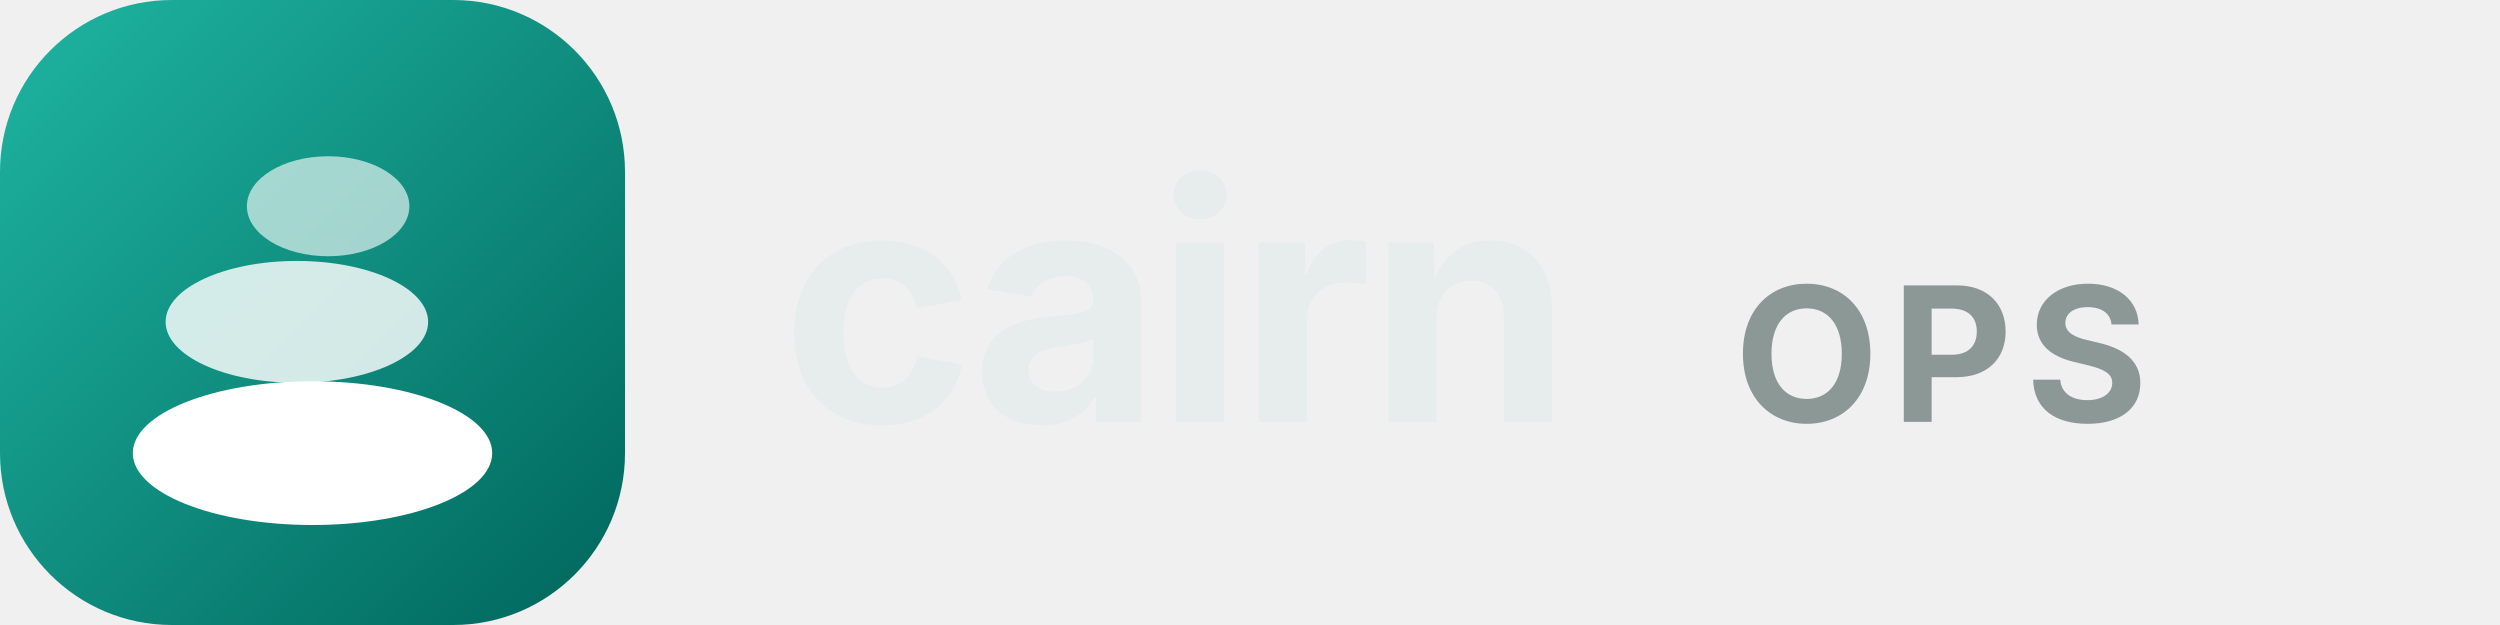
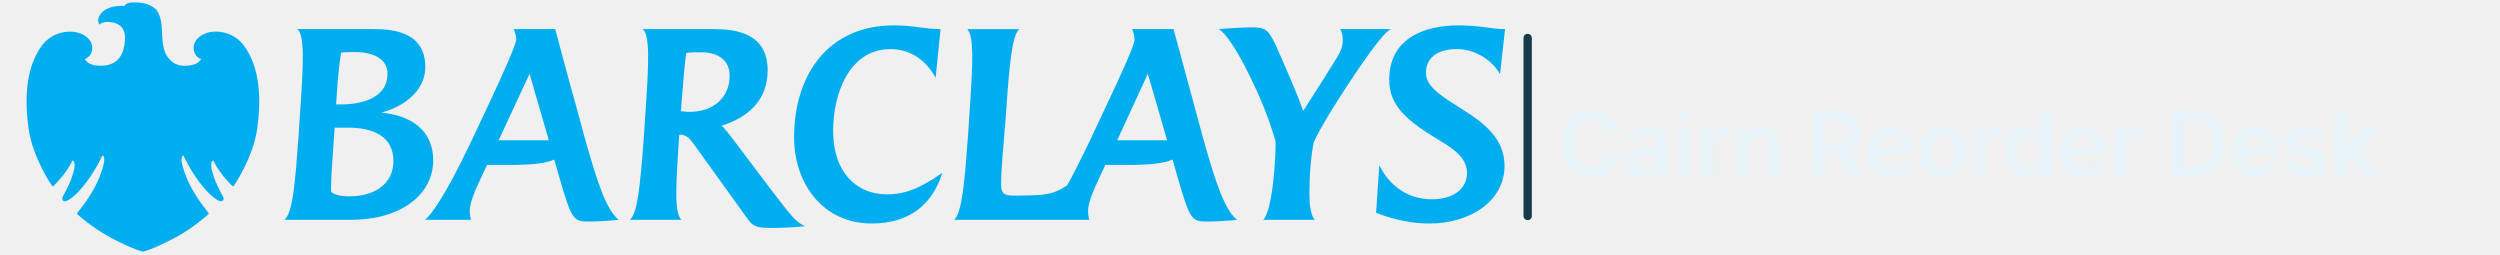
- <svg xmlns="http://www.w3.org/2000/svg" width="160" height="40" viewBox="0 0 160 40">
+ <svg xmlns="http://www.w3.org/2000/svg" xmlns:xlink="http://www.w3.org/1999/xlink" width="413" height="42" viewBox="-8 -8 8264 857">
  <defs>
-     <linearGradient id="g" x1="0" y1="0" x2="1" y2="1">
-       <stop offset="0" stop-color="#1FB5A2" />
-       <stop offset="1" stop-color="#00665C" />
-     </linearGradient>
+     <clipPath id="b">
+       <use xlink:href="#a" overflow="visible" width="595.276" height="841.891" />
+     </clipPath>
+     <path id="a" d="M-203.862 562.153v-114.52c.001-6.594 4.899-11.354 11.362-11.354-6.463 0-11.702-5.348-11.702-11.939l-.03-32.203c0-2.888 2.294-5.227 5.118-5.227H79.182c11.734 0 21.246 9.703 21.246 21.671v164.288c0 5.41-4.301 10.952-9.608 10.952h-273.436c-11.739 0-21.246-12.784-21.246-21.668" />
  </defs>
-   <rect x="0" y="0" width="40" height="40" rx="11" fill="url(#g)" />
-   <ellipse cx="20" cy="29" rx="11.5" ry="4.6" fill="#FFFFFF" />
-   <ellipse cx="19" cy="20.6" rx="8.4" ry="3.9" fill="#FFFFFF" fill-opacity="0.82" />
-   <ellipse cx="21" cy="13.2" rx="5.2" ry="3.2" fill="#FFFFFF" fill-opacity="0.62" />
-   <text x="50" y="27" font-family="'Plus Jakarta Sans', Inter, -apple-system, BlinkMacSystemFont, 'Segoe UI', Helvetica, Arial, sans-serif" font-size="21" font-weight="750" letter-spacing="-0.4" fill="#E6EDEC">cairn</text>
-   <text x="111" y="27" font-family="'Plus Jakarta Sans', Inter, -apple-system, BlinkMacSystemFont, 'Segoe UI', Helvetica, Arial, sans-serif" font-size="12" font-weight="700" letter-spacing="0.8" fill="#8C9896">OPS</text>
+   <path d="M19.741 489.332c-.832 0-1.004.145-1.274.446a5.089 5.089 0 00-.333-.009c-.64 0-1.462.094-2.163.563-.677.447-.999 1.238-.638 1.817 0 0 .242-.355 1.038-.355.112 0 .236.012.368.023 1.1.13 1.914.709 1.815 2.238-.088 1.528-.661 3.232-3.005 3.252 0 0-.302 0-.624-.03-1.091-.119-1.434-.804-1.434-.804s.943-.256.951-1.453c-.008-.814-.717-1.559-1.74-1.86a3.883 3.883 0 00-1.086-.146c-1.206 0-2.56.505-3.473 1.697-2.07 2.733-2.238 6.717-1.733 10.422.508 3.713 2.863 7.152 2.932 7.246.05.066.095.102.146.102a.13.13 0 00.081-.035c1.017-.987 1.987-2.336 2.402-3.238.444.354.212 1.107-.032 1.911-.232.822-.796 1.913-1 2.265-.197.344-.461.744-.106.953a.26.26 0 00.137.034c.456 0 1.529-.795 2.726-2.391 1.34-1.796 2.02-3.39 2.02-3.39.098.022.262.188.235.64-.018.459-.49 2.167-1.409 3.757-.929 1.589-1.787 2.583-1.96 2.809-.107.131-.016.213.053.266.068.046 1.711 1.58 4.098 2.876 2.828 1.507 4.082 1.778 4.082 1.778s1.251-.264 4.079-1.77c2.386-1.298 4.036-2.839 4.097-2.891.069-.047.157-.121.053-.265-.163-.216-1.024-1.215-1.951-2.804-.916-1.579-1.406-3.298-1.413-3.751-.019-.457.135-.608.229-.646 0 0 .687 1.604 2.027 3.39 1.203 1.598 2.266 2.391 2.724 2.391a.276.276 0 00.142-.034c.344-.209.088-.615-.114-.955-.188-.35-.76-1.434-1.003-2.263-.233-.813-.475-1.565-.023-1.911.416.902 1.379 2.258 2.399 3.231a.124.124 0 00.088.042c.045 0 .093-.035.135-.096.075-.1 2.434-3.533 2.938-7.252.506-3.713.339-7.688-1.733-10.422-.907-1.195-2.271-1.703-3.485-1.703-.379 0-.741.049-1.072.144-1.031.31-1.737 1.062-1.731 1.868 0 1.197.948 1.453.948 1.453s-.317.668-1.447.804a5.012 5.012 0 01-.612.038c-.85 0-1.566-.27-2.226-1.202-.64-.897-.619-2.744-.656-3.36-.029-.625-.163-2.027-.82-2.599-.655-.587-1.453-.784-2.448-.823-.073.002-.138.002-.199.002" clip-path="url(#b)" transform="translate(-165.212 -13101.943) scale(26.77527)" fill="#00AEEF" />
+   <path d="M4967.034 242.459c-26.668-48.33-84.155-84.985-146.595-84.985-54.916 0-103.219 22.491-103.219 80.808 0 49.106 60.807 82.414 124.104 123.246 69.08 43.296 140.73 96.552 140.73 189.034 0 120.756-117.409 194.843-253.16 194.843-55.8 0-114.062-10.817-179.849-35.798l10.79-160.732c31.676 64.153 90.822 114.92 178.19 114.92 67.474 0 117.41-32.452 117.41-89.109 0-48.302-40.833-78.264-90.742-108.225-104.959-63.27-171.522-114.117-171.522-205.688 0-137.437 114.892-183.223 233.962-183.223 69.08 0 112.43 12.504 156.528 12.504l-16.627 152.405m-582.041 144.024c-15.048 25.008-34.112 59.093-45.84 84.128-9.96 47.446-14.967 110.77-14.967 180.68 0 29.158 5.007 68.276 18.315 81.61h-174.013c30.765-29.131 43.296-208.124 41.662-264.78-23.32-80.755-55.023-158.215-103.299-252.33-30.738-59.093-66.59-114.947-89.08-125.737 39.118-3.294 89.08-5.81 113.258-5.81 43.27 0 54.97 5.81 81.638 64.126 41.556 94.115 72.374 164.829 90.715 217.335 44.152-69.133 74.944-116.58 114.92-181.536 9.987-15.824 18.314-35.799 18.314-54.97 0-15.02-2.517-31.648-9.157-39.145h172.379c-33.309 7.497-183.223 243.173-214.845 296.429m-605.389-145.658l-103.219 223.949h168.176l-64.957-223.949m202.368 497.887c-54.997 0-59.12-1.634-103.273-153.182l-15.797-55.8c-26.615 12.478-74.14 18.315-149.888 18.315h-76.604l-13.334 28.301c-19.144 42.52-44.956 92.402-44.956 127.45 0 8.328.83 17.458 4.177 29.132h-454.67c25.837-29.131 34.165-123.22 46.642-293.966l2.49-40.778c6.667-97.436 11.727-172.38 10.844-224.806-.83-43.295-5.007-70.793-16.654-83.27h175.726c-25.008 19.17-34.192 122.39-45.813 293.135l-3.347 40.779c-4.177 63.297-12.477 128.227-12.477 191.523 0 29.105 11.647 35.772 41.662 35.772 106.54 0 133.234-2.49 181.483-34.968 29.962-54.97 64.154-124.104 97.409-195.7l45.036-95.75c42.438-89.937 84.047-181.562 84.047-199.02 0-12.53-3.32-24.151-8.273-35.825h139.874s56.603 209.864 69.107 254.793l27.444 101.612c47.446 170.72 77.461 253.964 117.437 286.442-33.362 4.177-80.808 5.81-98.292 5.81m-1133.264 6.694c-165.712 0-261.487-136.554-261.487-289.762 0-213.158 115.723-378.093 336.404-378.093 69.107 0 101.613 12.504 157.359 12.504l-16.628 164.052c-31.648-57.46-83.298-96.605-152.378-96.605-137.384 0-193.183 148.254-193.183 275.651 0 138.214 77.46 213.961 180.68 213.961 55.799 0 104.905-14.994 187.373-72.427-33.309 106.62-110.77 170.72-238.14 170.72m-574.543-577.061c-15.825 0-35.023 0-49.963 1.66-5.007 27.471-9.184 74.944-15.021 151.521l-3.347 45.01c8.38 1.686 19.171 2.543 29.185 2.543 79.897 0 134.894-48.356 134.894-121.587 0-50.016-34.969-79.147-95.748-79.147M2506.44 760.4c-47.446 0-59.12-7.524-74.917-29.186l-179.876-249.813c-14.165-19.144-24.982-34.968-47.446-34.968h-4.177l-3.294 48.302c-4.203 65.787-6.693 118.293-6.693 157.412.83 43.296 5.837 69.91 17.51 80.754h-174.039c24.955-22.49 34.085-97.435 48.276-293.965l2.517-40.78c6.667-96.578 11.674-171.548 10.817-223.974-.857-45.813-5.81-74.141-18.34-84.128h237.308c77.435 0 184.027 13.36 184.027 139.07 0 103.22-69.134 159.876-154.868 186.49 8.327 7.524 23.294 26.669 32.478 38.343l130.717 173.209c81.611 107.422 88.251 112.402 117.436 127.397-36.655 4.15-85.76 5.837-117.436 5.837m-810.97-519.575l-104.155 223.949h169.032l-64.876-223.949m202.287 497.887c-54.916 0-59.093-1.634-103.219-153.182l-15.824-55.8c-26.695 12.478-74.14 18.315-149.915 18.315h-76.604l-13.307 28.301c-13.334 30.015-45.813 91.652-44.983 127.45 0 8.328.83 16.655 4.177 29.132h-154.038c44.126-44.126 99.926-146.541 177.36-312.253l44.982-95.748c40.779-86.592 84.101-184.857 84.101-199.021 0-12.53-3.293-24.151-8.327-35.825h139.928s36.575 139.07 69.08 254.793l27.471 101.612c47.473 170.72 77.434 253.964 117.41 286.442-35.799 4.15-80.781 5.784-98.292 5.784m-792.736-571.197c-12.504 0-29.131 0-44.955 1.687-6.667 44.955-10.844 88.25-14.138 135.697 0 0-2.517 40.778-2.517 39.118h16.655c81.61 0 156.581-28.301 156.581-103.192 0-43.349-35.825-73.31-111.626-73.31m-20.777 254.793h-45.786l-6.667 94.919c-3.32 41.662-5.007 76.604-5.837 118.24 0 5.863 18.314 18.34 61.583 18.34 89.938 0 149.085-44.956 149.085-119.096 0-82.441-67.474-112.403-152.378-112.403m9.987 310.593H869.4c28.328-25.008 35.825-122.416 48.303-293.965l2.49-39.95c6.693-97.434 11.674-172.378 10.844-224.804-.83-44.983-5.837-74.141-18.341-84.128h251.473c59.95 0 179.876 3.347 179.876 128.227 0 83.27-77.46 134.893-148.228 153.261 99.926 9.987 174.87 58.263 174.87 161.509-.027 111.572-104.933 199.85-276.455 199.85" fill="#00AEEF" />
+   <line x1="5060" y1="120" x2="5060" y2="720" stroke="#163A48" stroke-width="28" stroke-linecap="round" />
+   <text x="5160" y="585" font-family="Inter, -apple-system, BlinkMacSystemFont, 'Segoe UI', Helvetica, Arial, sans-serif" font-size="300" font-weight="600" letter-spacing="-2" fill="#E7F3F8">Cairn Reorder Desk</text>
</svg>
